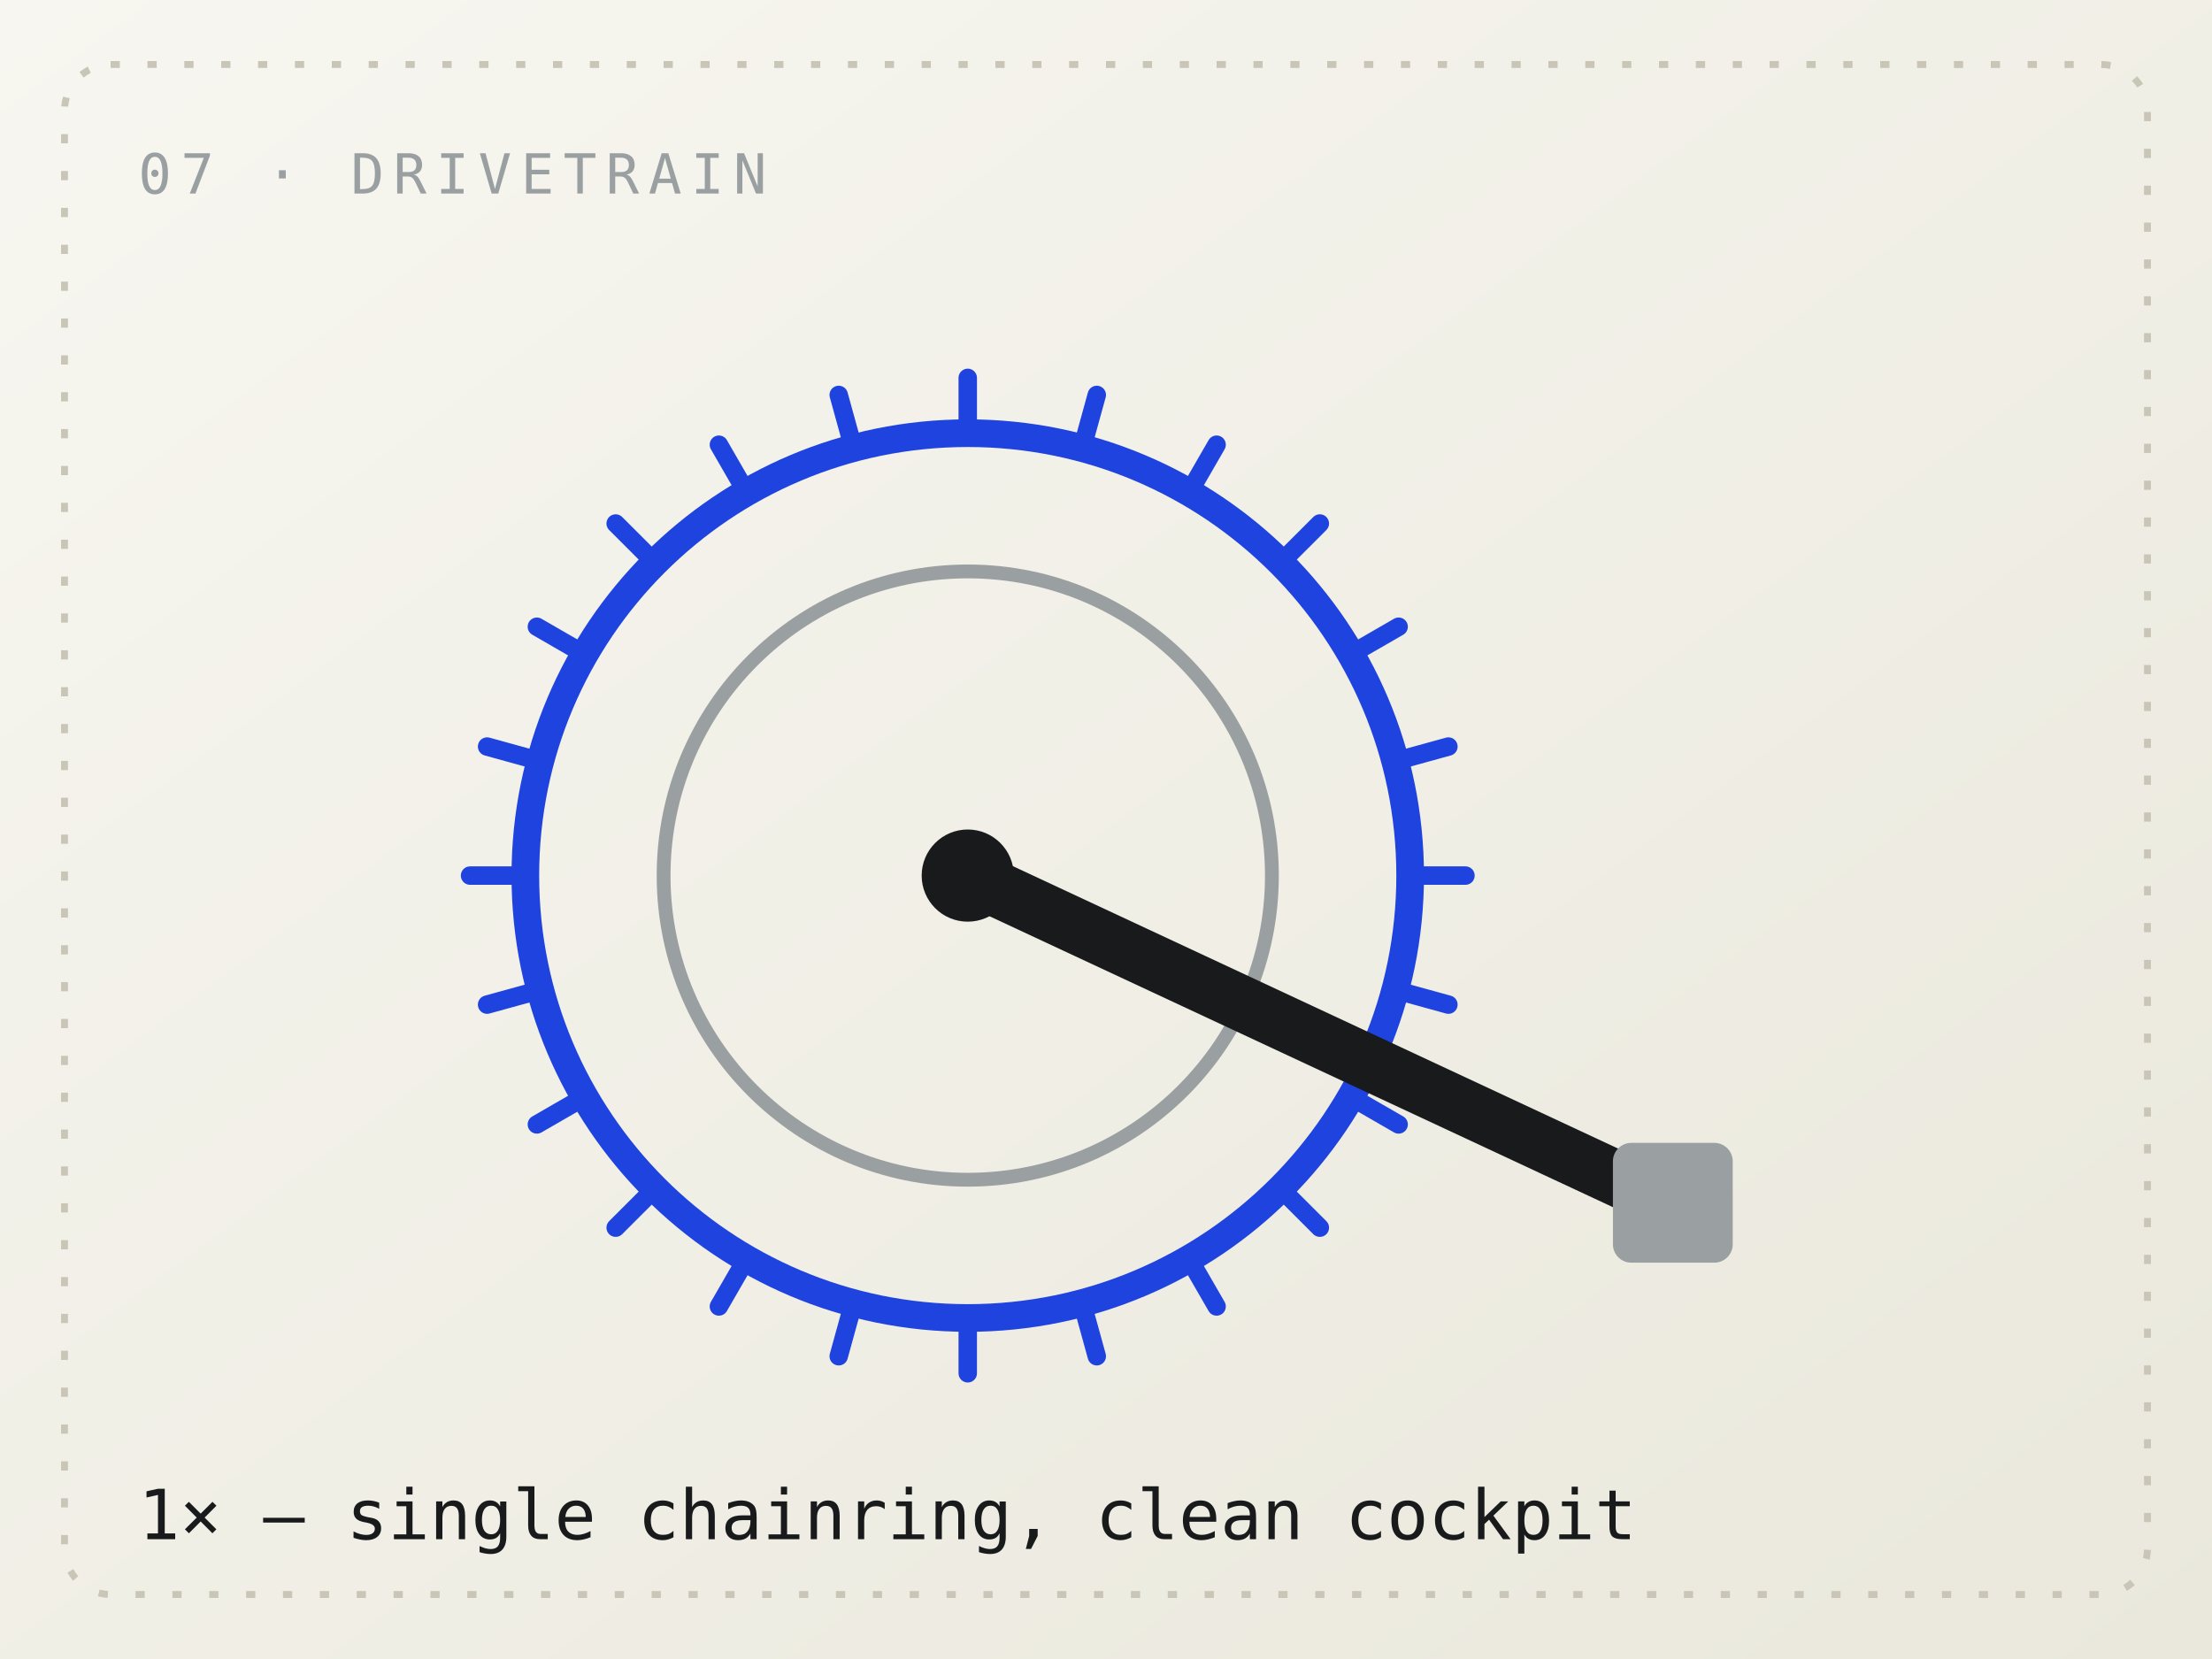
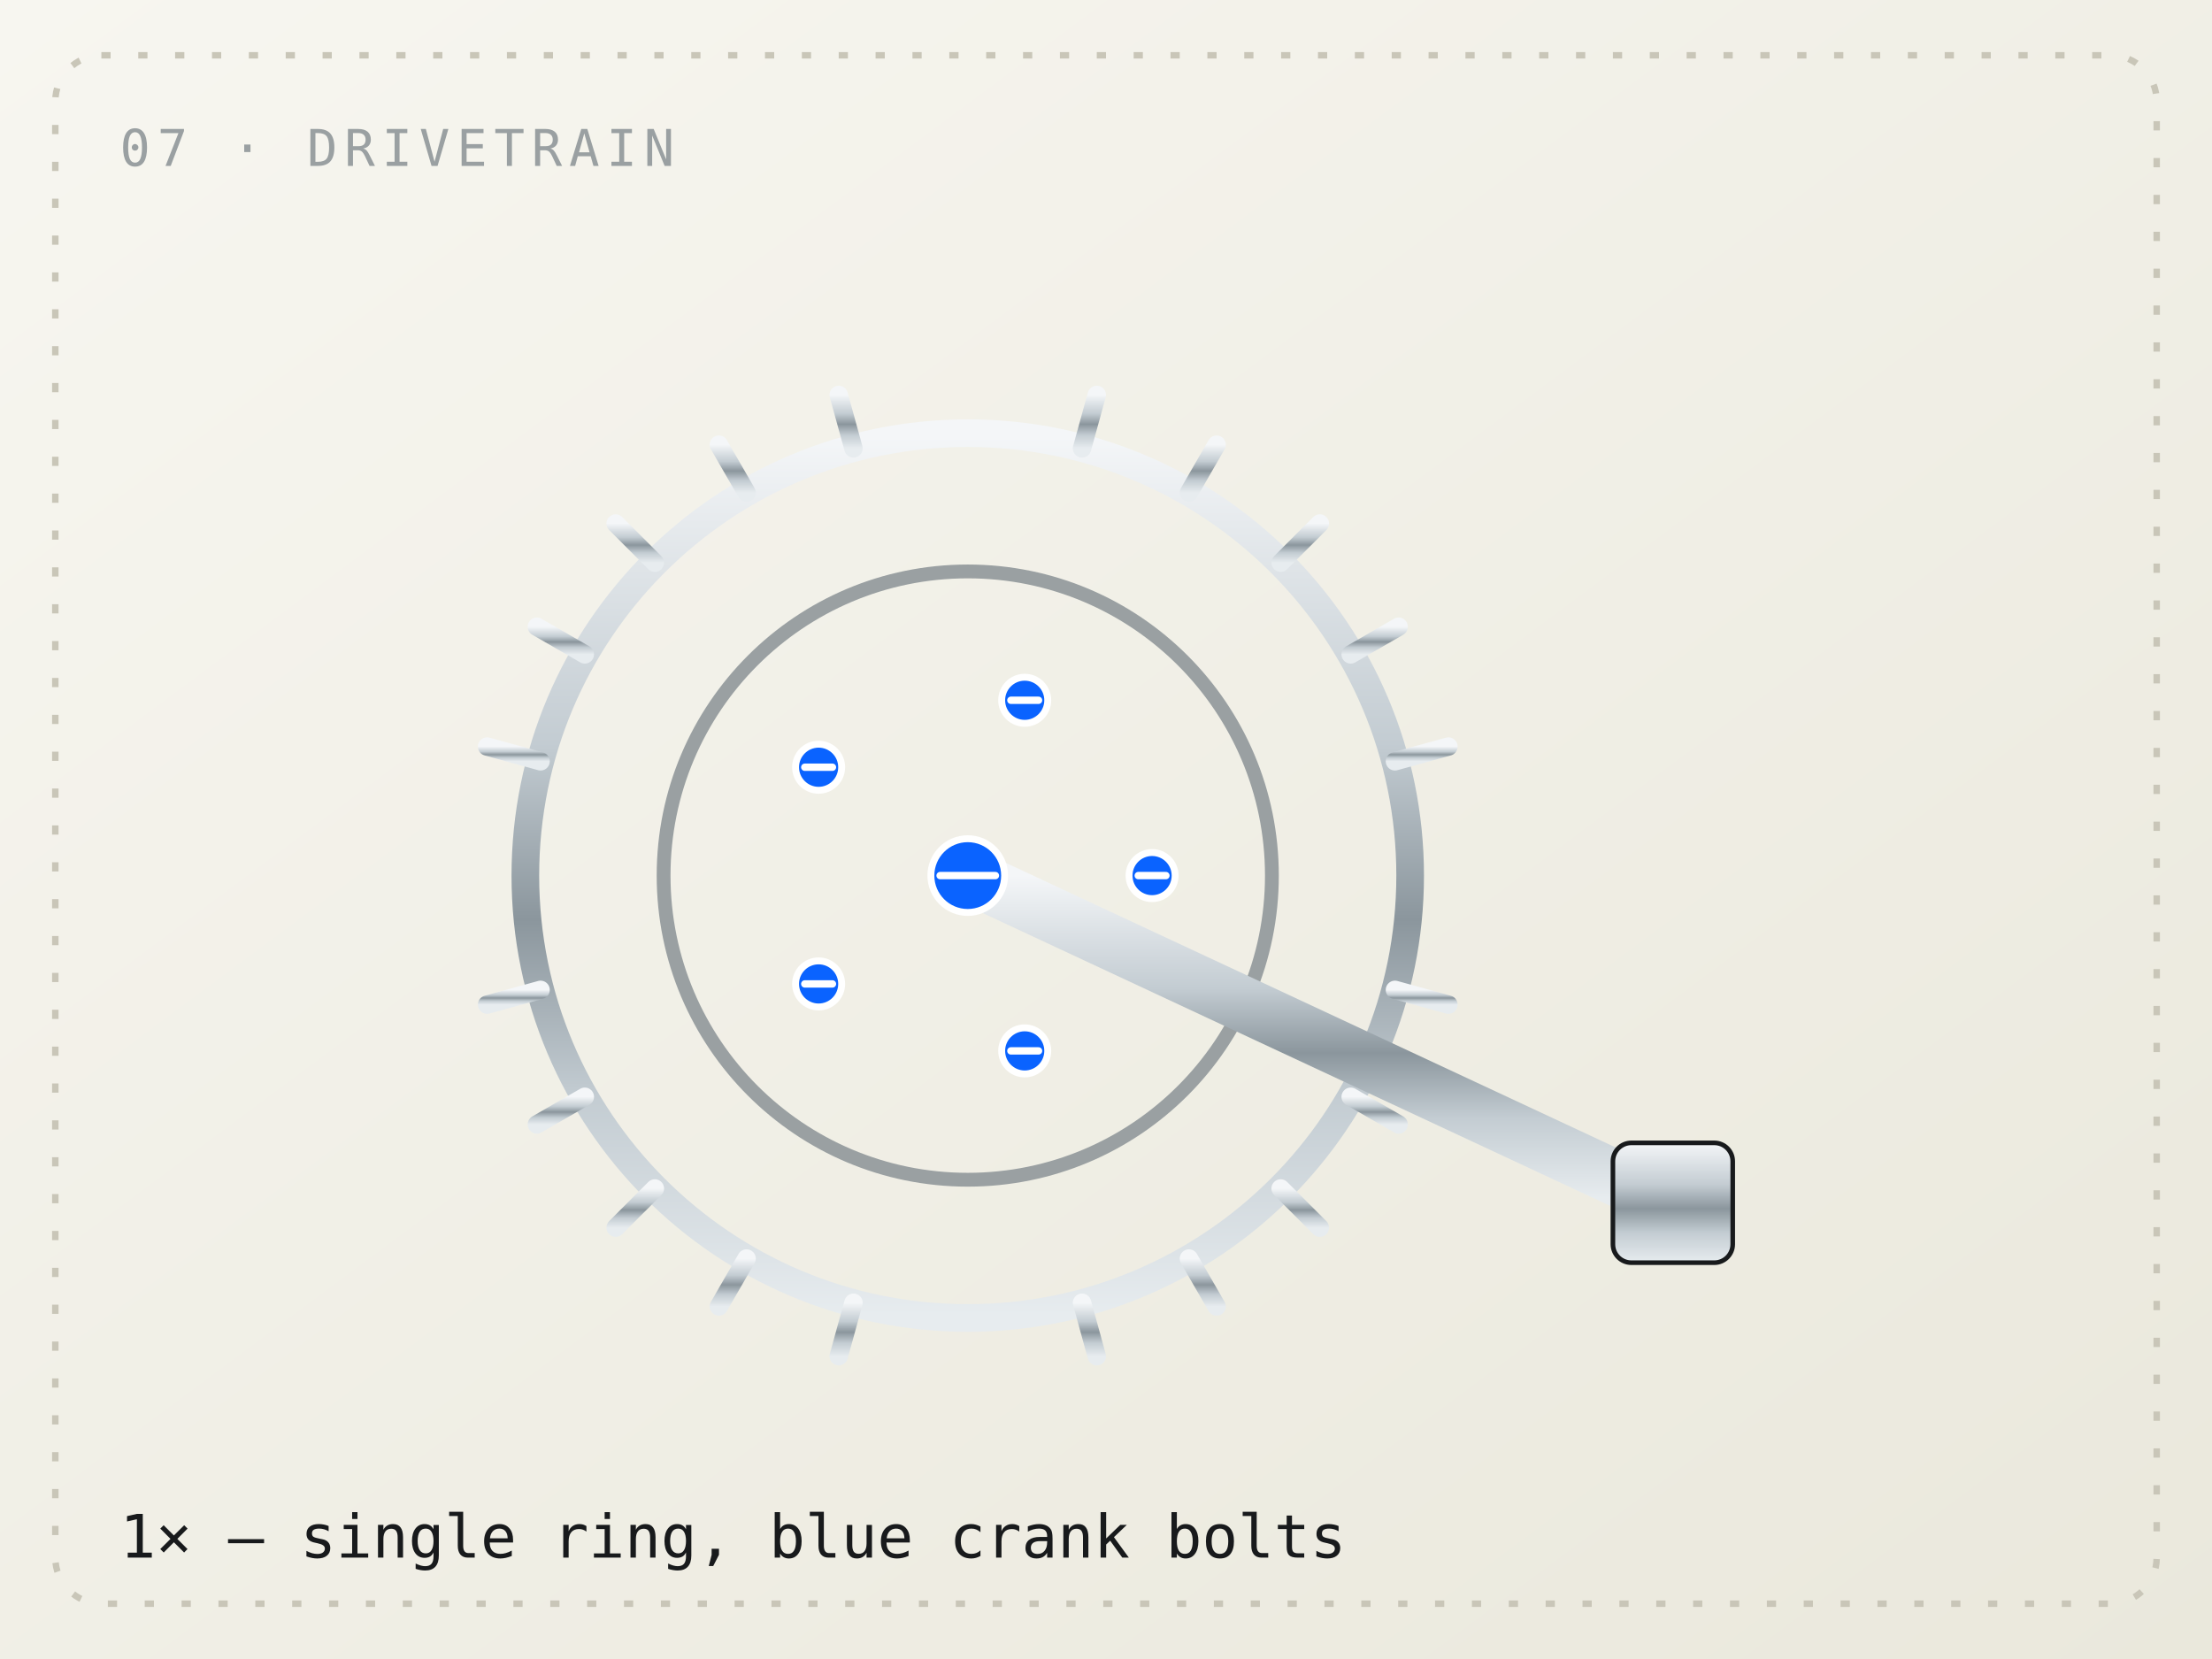
- <svg xmlns="http://www.w3.org/2000/svg" viewBox="0 0 480 360" role="img" aria-label="A single chainring and crank arm">
+ <svg xmlns="http://www.w3.org/2000/svg" viewBox="0 0 480 360" role="img" aria-label="A single chainring and crank">
  <defs>
    <linearGradient id="bg" x1="0" y1="0" x2="1" y2="1">
      <stop offset="0" stop-color="#f7f6f0" />
      <stop offset="1" stop-color="#eae8dc" />
    </linearGradient>
+     <linearGradient id="chrome" x1="0" y1="0" x2="0" y2="1">
+       <stop offset="0" stop-color="#f4f6f8" />
+       <stop offset="0.35" stop-color="#c3ccd2" />
+       <stop offset="0.55" stop-color="#8b969d" />
+       <stop offset="0.75" stop-color="#c3ccd2" />
+       <stop offset="1" stop-color="#e7ecef" />
+     </linearGradient>
  </defs>
  <rect width="480" height="360" fill="url(#bg)" />
-   <rect x="14" y="14" width="452" height="332" fill="none" stroke="#c9c6b8" stroke-width="1.5" stroke-dasharray="2 6" rx="10" />
-   <text x="30" y="42" font-family="'Space Mono', ui-monospace, monospace" font-size="12" letter-spacing="2" fill="#9aa0a2">07 · DRIVETRAIN</text>
+   <rect x="12" y="12" width="456" height="336" fill="none" stroke="#c9c6b8" stroke-width="1.4" stroke-dasharray="2 6" rx="10" />
+   <text x="26" y="36" font-family="Space Mono, ui-monospace, monospace" font-size="11" letter-spacing="1.5" fill="#9aa0a2">07 · DRIVETRAIN</text>
+   <text x="26" y="338" font-family="Space Mono, ui-monospace, monospace" font-size="13" fill="#181a1c">1× — single ring, blue crank bolts</text>
  <g fill="none" stroke="#181a1c" stroke-width="3" stroke-linecap="round" stroke-linejoin="round">
-     <circle cx="210" cy="190" r="96" stroke="#1f43df" stroke-width="6" />
+     <circle cx="210" cy="190" r="96" stroke="url(#chrome)" stroke-width="6" />
    <circle cx="210" cy="190" r="66" stroke="#9aa0a2" stroke-width="3" />
-     <line x1="306.0" y1="190.0" x2="318.0" y2="190.0" stroke="#1f43df" stroke-width="4" />
-     <line x1="302.7" y1="214.8" x2="314.3" y2="218.0" stroke="#1f43df" stroke-width="4" />
-     <line x1="293.1" y1="238.0" x2="303.5" y2="244.0" stroke="#1f43df" stroke-width="4" />
-     <line x1="277.9" y1="257.9" x2="286.4" y2="266.4" stroke="#1f43df" stroke-width="4" />
-     <line x1="258.0" y1="273.1" x2="264.0" y2="283.5" stroke="#1f43df" stroke-width="4" />
-     <line x1="234.8" y1="282.7" x2="238.0" y2="294.3" stroke="#1f43df" stroke-width="4" />
-     <line x1="210.0" y1="286.0" x2="210.0" y2="298.0" stroke="#1f43df" stroke-width="4" />
-     <line x1="185.2" y1="282.7" x2="182.0" y2="294.3" stroke="#1f43df" stroke-width="4" />
-     <line x1="162.0" y1="273.1" x2="156.0" y2="283.5" stroke="#1f43df" stroke-width="4" />
-     <line x1="142.1" y1="257.9" x2="133.6" y2="266.4" stroke="#1f43df" stroke-width="4" />
-     <line x1="126.9" y1="238.0" x2="116.5" y2="244.0" stroke="#1f43df" stroke-width="4" />
-     <line x1="117.3" y1="214.8" x2="105.7" y2="218.0" stroke="#1f43df" stroke-width="4" />
-     <line x1="114.0" y1="190.0" x2="102.0" y2="190.0" stroke="#1f43df" stroke-width="4" />
-     <line x1="117.3" y1="165.2" x2="105.7" y2="162.0" stroke="#1f43df" stroke-width="4" />
-     <line x1="126.9" y1="142.0" x2="116.5" y2="136.0" stroke="#1f43df" stroke-width="4" />
-     <line x1="142.1" y1="122.1" x2="133.6" y2="113.6" stroke="#1f43df" stroke-width="4" />
-     <line x1="162.0" y1="106.9" x2="156.0" y2="96.5" stroke="#1f43df" stroke-width="4" />
-     <line x1="185.2" y1="97.3" x2="182.0" y2="85.7" stroke="#1f43df" stroke-width="4" />
-     <line x1="210.0" y1="94.0" x2="210.0" y2="82.0" stroke="#1f43df" stroke-width="4" />
-     <line x1="234.8" y1="97.3" x2="238.0" y2="85.7" stroke="#1f43df" stroke-width="4" />
-     <line x1="258.0" y1="106.9" x2="264.0" y2="96.5" stroke="#1f43df" stroke-width="4" />
-     <line x1="277.9" y1="122.1" x2="286.4" y2="113.6" stroke="#1f43df" stroke-width="4" />
-     <line x1="293.1" y1="142.0" x2="303.5" y2="136.0" stroke="#1f43df" stroke-width="4" />
-     <line x1="302.7" y1="165.2" x2="314.3" y2="162.0" stroke="#1f43df" stroke-width="4" />
-     <line x1="210" y1="190" x2="360" y2="260" stroke="#181a1c" stroke-width="12" />
-     <rect x="350" y="248" width="26" height="26" rx="4" fill="#9aa0a2" stroke="none" />
-     <circle cx="210" cy="190" r="10" fill="#181a1c" stroke="none" />
+     <line x1="306.0" y1="190.0" x2="318.0" y2="190.0" stroke="url(#chrome)" stroke-width="4" />
+     <line x1="302.7" y1="214.8" x2="314.3" y2="218.0" stroke="url(#chrome)" stroke-width="4" />
+     <line x1="293.1" y1="238.0" x2="303.5" y2="244.0" stroke="url(#chrome)" stroke-width="4" />
+     <line x1="277.9" y1="257.9" x2="286.4" y2="266.4" stroke="url(#chrome)" stroke-width="4" />
+     <line x1="258.0" y1="273.1" x2="264.0" y2="283.5" stroke="url(#chrome)" stroke-width="4" />
+     <line x1="234.8" y1="282.7" x2="238.0" y2="294.3" stroke="url(#chrome)" stroke-width="4" />
+     <line x1="210.0" y1="286.0" x2="210.0" y2="298.0" stroke="url(#chrome)" stroke-width="4" />
+     <line x1="185.2" y1="282.7" x2="182.0" y2="294.3" stroke="url(#chrome)" stroke-width="4" />
+     <line x1="162.0" y1="273.1" x2="156.0" y2="283.5" stroke="url(#chrome)" stroke-width="4" />
+     <line x1="142.1" y1="257.9" x2="133.6" y2="266.4" stroke="url(#chrome)" stroke-width="4" />
+     <line x1="126.9" y1="238.0" x2="116.5" y2="244.0" stroke="url(#chrome)" stroke-width="4" />
+     <line x1="117.3" y1="214.8" x2="105.7" y2="218.0" stroke="url(#chrome)" stroke-width="4" />
+     <line x1="114.0" y1="190.0" x2="102.0" y2="190.0" stroke="url(#chrome)" stroke-width="4" />
+     <line x1="117.3" y1="165.2" x2="105.7" y2="162.0" stroke="url(#chrome)" stroke-width="4" />
+     <line x1="126.9" y1="142.0" x2="116.5" y2="136.0" stroke="url(#chrome)" stroke-width="4" />
+     <line x1="142.1" y1="122.1" x2="133.6" y2="113.6" stroke="url(#chrome)" stroke-width="4" />
+     <line x1="162.0" y1="106.9" x2="156.0" y2="96.5" stroke="url(#chrome)" stroke-width="4" />
+     <line x1="185.2" y1="97.3" x2="182.0" y2="85.7" stroke="url(#chrome)" stroke-width="4" />
+     <line x1="210.0" y1="94.0" x2="210.0" y2="82.0" stroke="url(#chrome)" stroke-width="4" />
+     <line x1="234.8" y1="97.3" x2="238.0" y2="85.7" stroke="url(#chrome)" stroke-width="4" />
+     <line x1="258.0" y1="106.9" x2="264.0" y2="96.5" stroke="url(#chrome)" stroke-width="4" />
+     <line x1="277.9" y1="122.1" x2="286.4" y2="113.6" stroke="url(#chrome)" stroke-width="4" />
+     <line x1="293.1" y1="142.0" x2="303.5" y2="136.0" stroke="url(#chrome)" stroke-width="4" />
+     <line x1="302.7" y1="165.2" x2="314.3" y2="162.0" stroke="url(#chrome)" stroke-width="4" />
+     <line x1="210" y1="190" x2="360" y2="260" stroke="url(#chrome)" stroke-width="12" />
+     <rect x="350" y="248" width="26" height="26" rx="4" fill="url(#chrome)" stroke="#181a1c" stroke-width="1" />
+     <circle cx="210" cy="190" r="8" fill="#0a63ff" stroke="#fff" stroke-width="1.5" />
+     <line x1="204" y1="190" x2="216" y2="190" stroke="#fff" stroke-width="1.6" />
+     <circle cx="250.0" cy="190.0" r="5" fill="#0a63ff" stroke="#fff" stroke-width="1.5" />
+     <line x1="247.0" y1="190.0" x2="253.0" y2="190.0" stroke="#fff" stroke-width="1.6" />
+     <circle cx="222.361" cy="228.042" r="5" fill="#0a63ff" stroke="#fff" stroke-width="1.5" />
+     <line x1="219.361" y1="228.042" x2="225.361" y2="228.042" stroke="#fff" stroke-width="1.6" />
+     <circle cx="177.639" cy="213.511" r="5" fill="#0a63ff" stroke="#fff" stroke-width="1.5" />
+     <line x1="174.639" y1="213.511" x2="180.639" y2="213.511" stroke="#fff" stroke-width="1.6" />
+     <circle cx="177.639" cy="166.489" r="5" fill="#0a63ff" stroke="#fff" stroke-width="1.5" />
+     <line x1="174.639" y1="166.489" x2="180.639" y2="166.489" stroke="#fff" stroke-width="1.6" />
+     <circle cx="222.361" cy="151.958" r="5" fill="#0a63ff" stroke="#fff" stroke-width="1.5" />
+     <line x1="219.361" y1="151.958" x2="225.361" y2="151.958" stroke="#fff" stroke-width="1.6" />
  </g>
-   <text x="30" y="334" font-family="'Space Mono', ui-monospace, monospace" font-size="15" fill="#181a1c">1× — single chainring, clean cockpit</text>
</svg>
